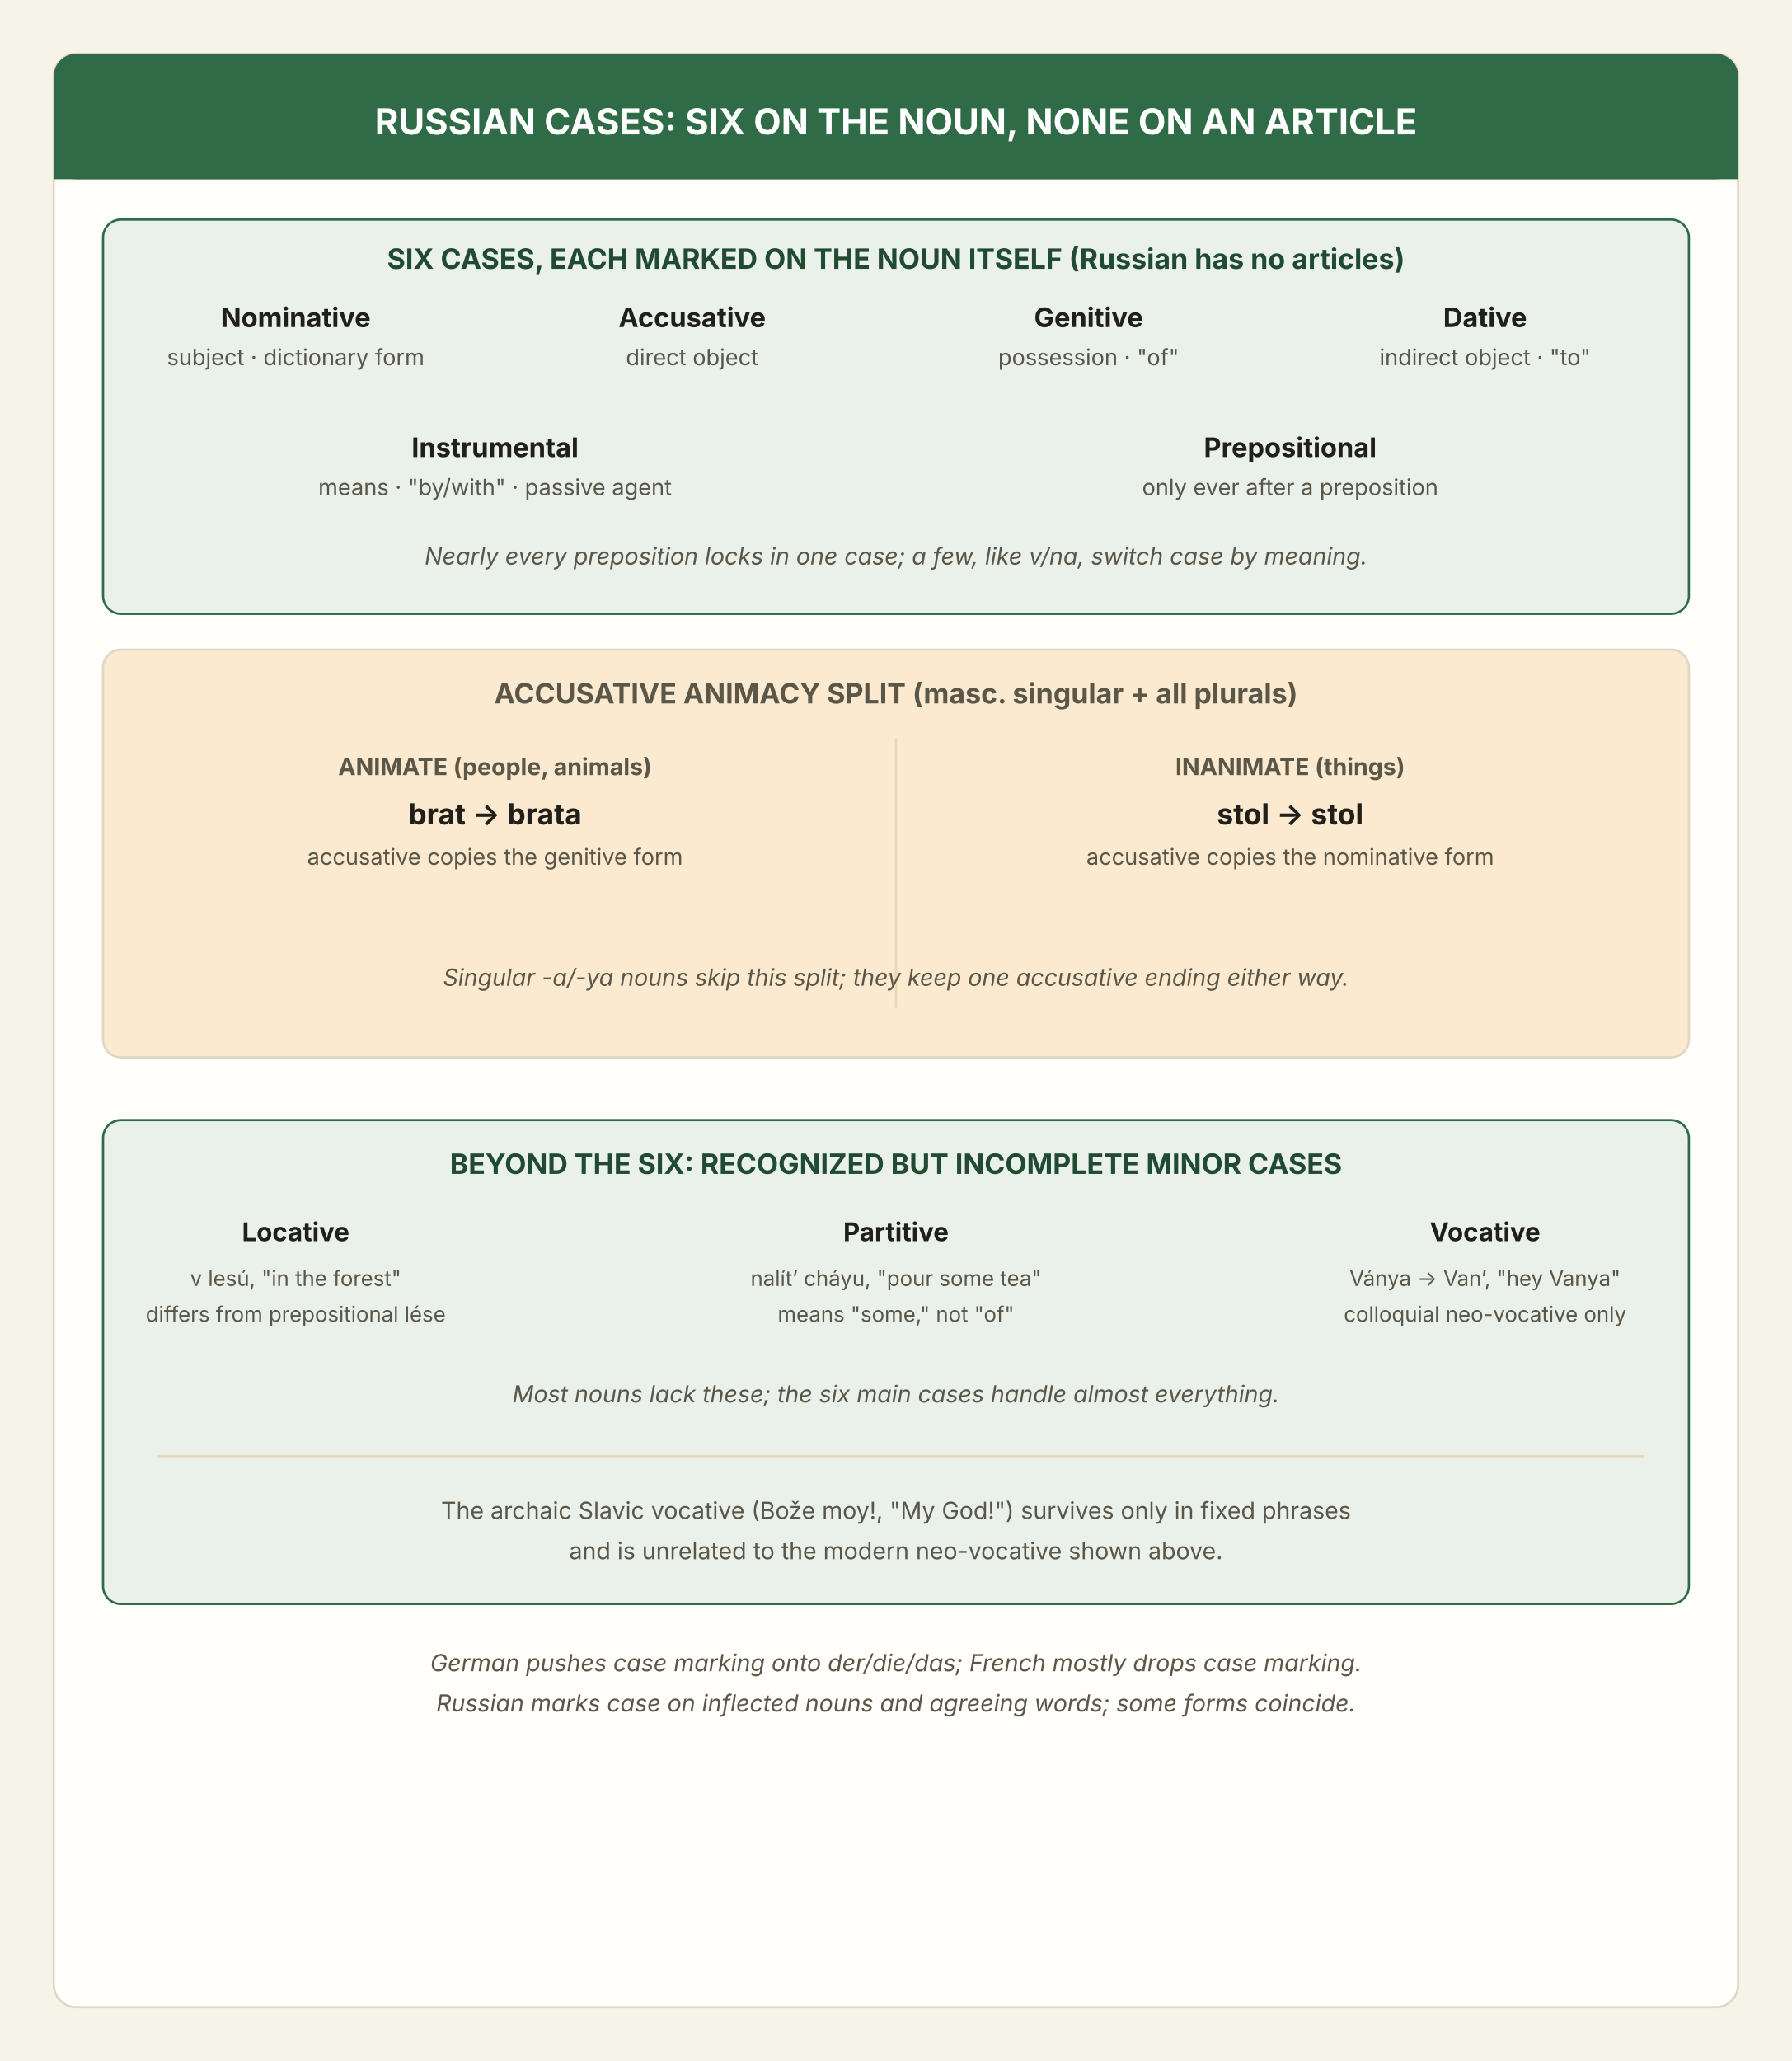
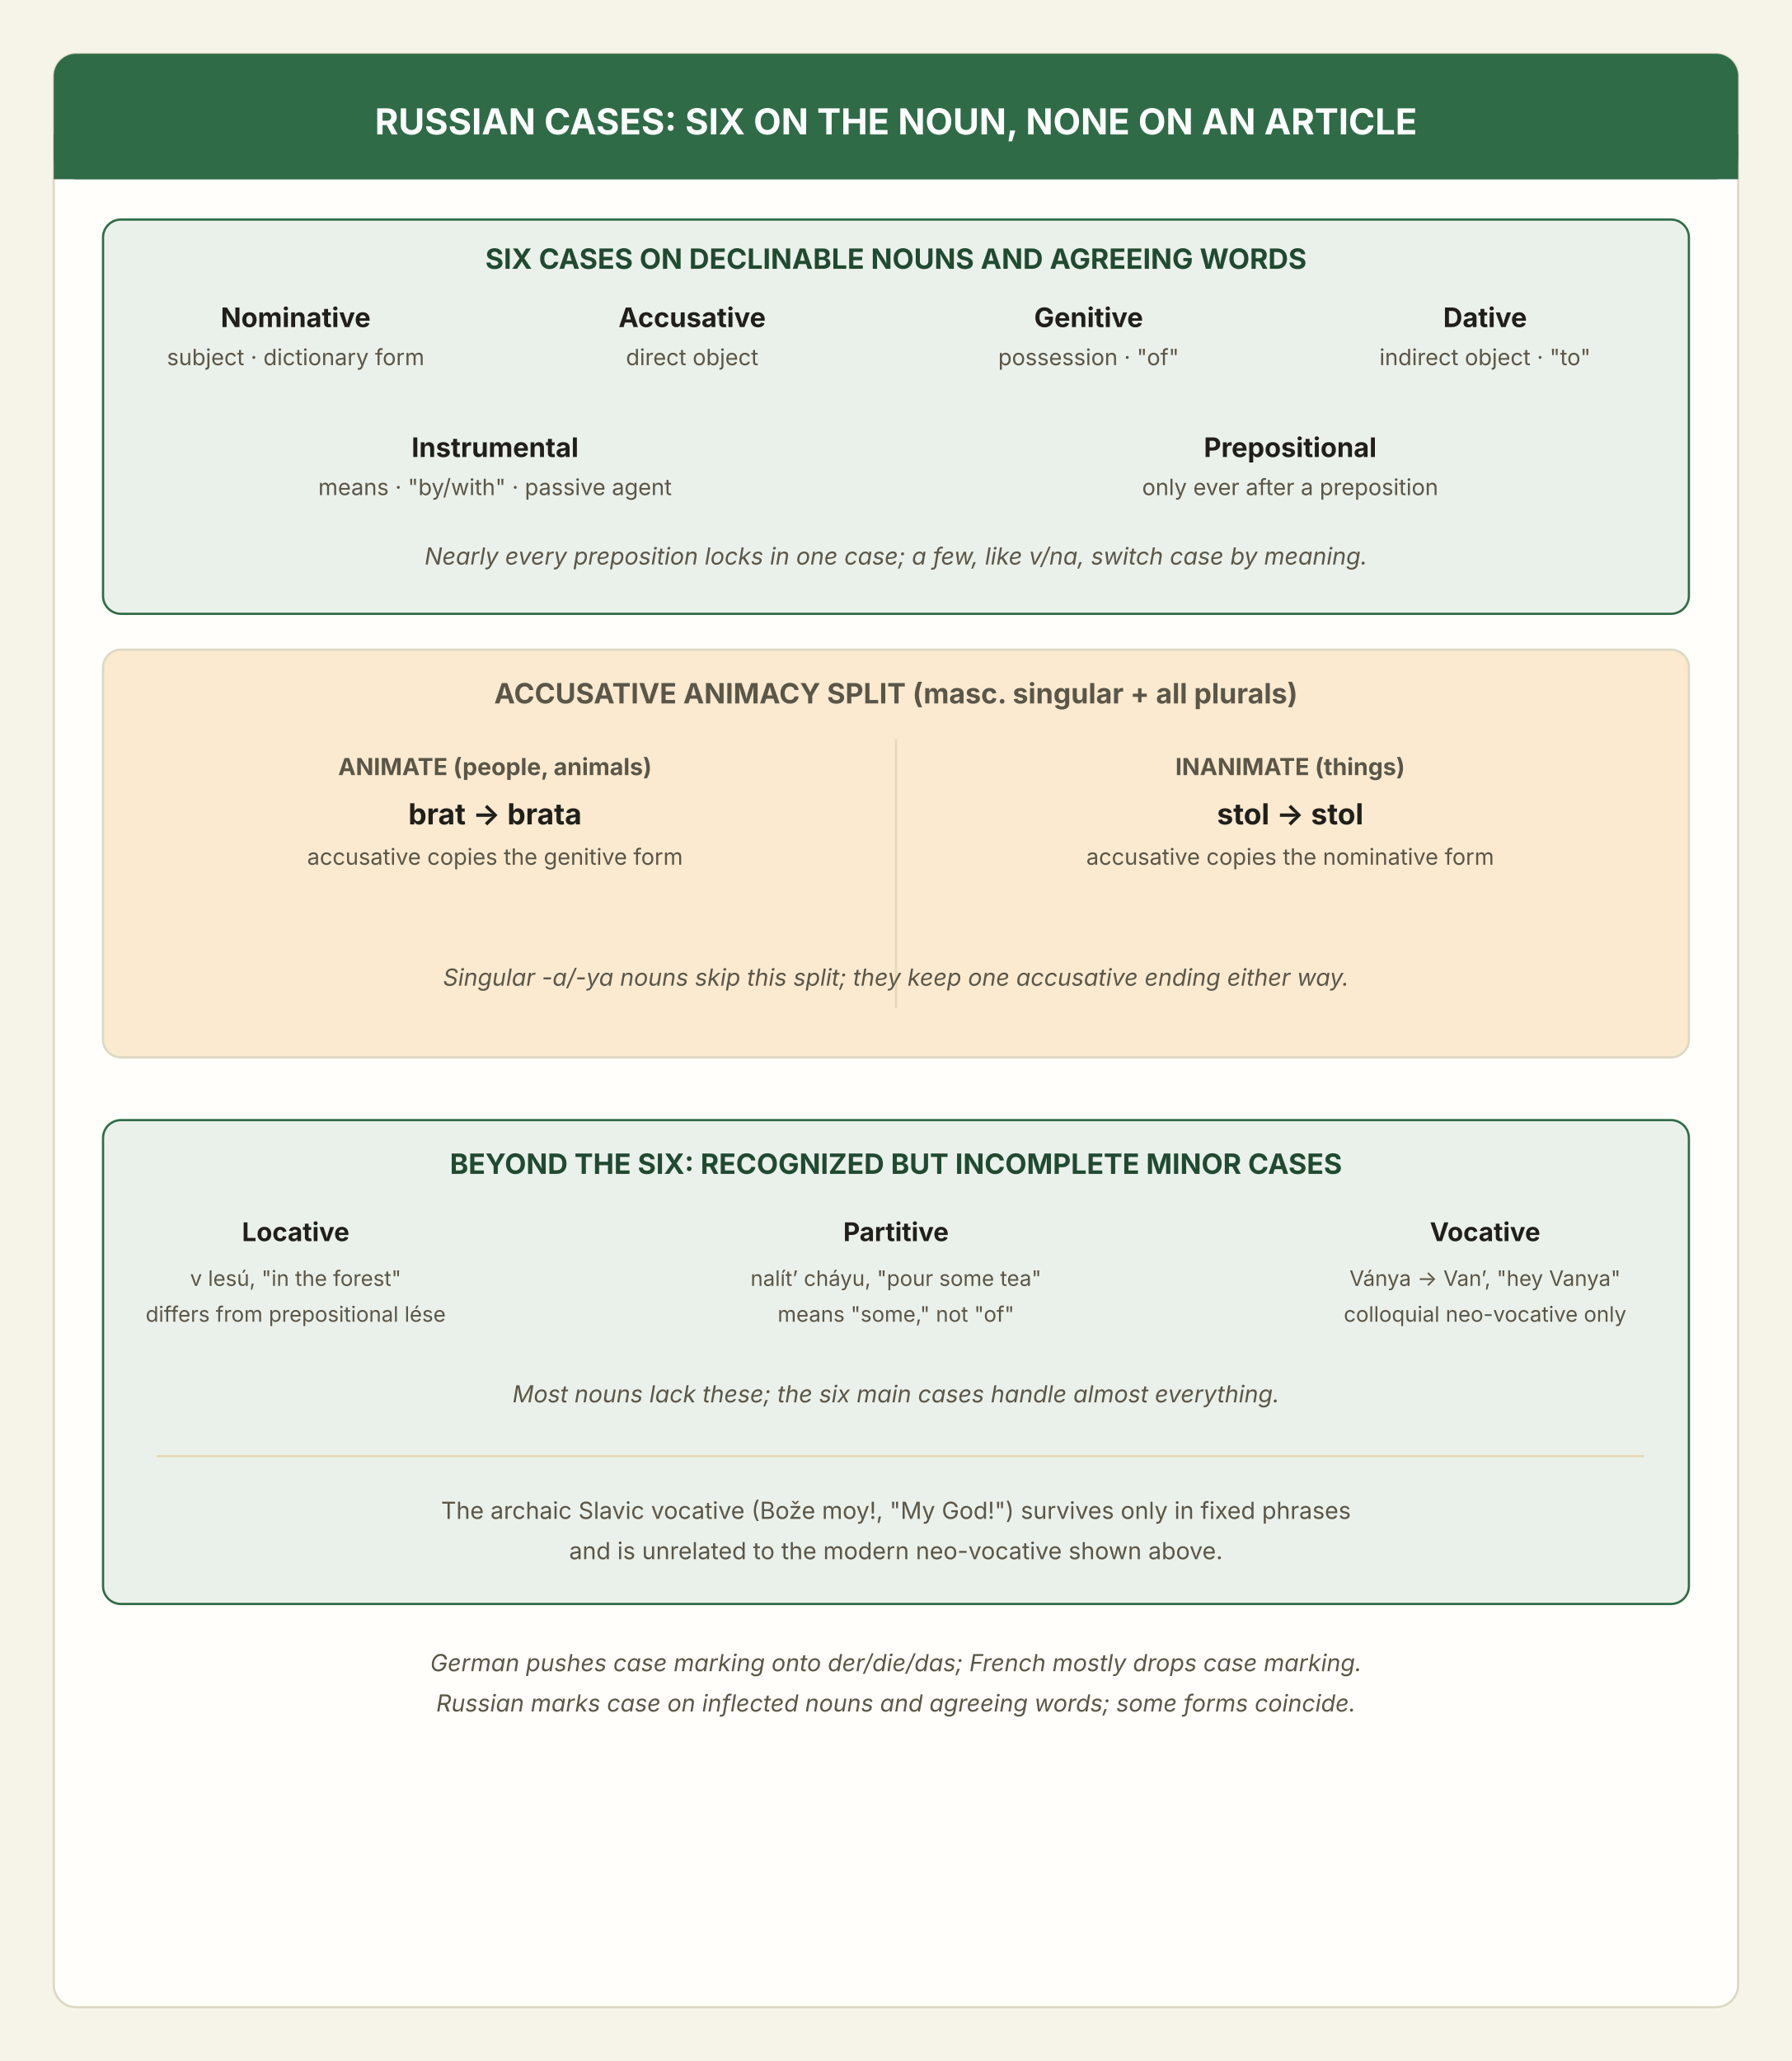
<svg xmlns="http://www.w3.org/2000/svg" viewBox="0 0 800 920" font-family="system-ui, -apple-system, sans-serif">
  <rect width="800" height="920" fill="#f6f4e9" />
  <rect x="24" y="24" width="752" height="872" rx="10" fill="#fffefa" stroke="#ddd8c4" />
  <rect x="24" y="24" width="752" height="56" rx="10" fill="#2f6b47" />
  <rect x="24" y="60" width="752" height="20" fill="#2f6b47" />
  <text x="400" y="60" text-anchor="middle" fill="#ffffff" font-size="16" font-weight="700">RUSSIAN CASES: SIX ON THE NOUN, NONE ON AN ARTICLE</text>
  <rect x="46" y="98" width="708" height="176" rx="8" fill="#eaf1ea" stroke="#2f6b47" />
-   <text x="400" y="120" text-anchor="middle" fill="#204a31" font-size="12.5" font-weight="700">SIX CASES, EACH MARKED ON THE NOUN ITSELF (Russian has no articles)</text>
+   <text x="400" y="120" text-anchor="middle" fill="#204a31" font-size="12.5" font-weight="700">SIX CASES ON DECLINABLE NOUNS AND AGREEING WORDS</text>
  <text x="132" y="146" text-anchor="middle" fill="#201f1a" font-size="12" font-weight="700">Nominative</text>
  <text x="132" y="163" text-anchor="middle" fill="#5a5648" font-size="10">subject · dictionary form</text>
  <text x="309" y="146" text-anchor="middle" fill="#201f1a" font-size="12" font-weight="700">Accusative</text>
  <text x="309" y="163" text-anchor="middle" fill="#5a5648" font-size="10">direct object</text>
  <text x="486" y="146" text-anchor="middle" fill="#201f1a" font-size="12" font-weight="700">Genitive</text>
  <text x="486" y="163" text-anchor="middle" fill="#5a5648" font-size="10">possession · "of"</text>
  <text x="663" y="146" text-anchor="middle" fill="#201f1a" font-size="12" font-weight="700">Dative</text>
  <text x="663" y="163" text-anchor="middle" fill="#5a5648" font-size="10">indirect object · "to"</text>
  <text x="221" y="204" text-anchor="middle" fill="#201f1a" font-size="12" font-weight="700">Instrumental</text>
  <text x="221" y="221" text-anchor="middle" fill="#5a5648" font-size="10">means · "by/with" · passive agent</text>
  <text x="576" y="204" text-anchor="middle" fill="#201f1a" font-size="12" font-weight="700">Prepositional</text>
  <text x="576" y="221" text-anchor="middle" fill="#5a5648" font-size="10">only ever after a preposition</text>
  <text x="400" y="252" text-anchor="middle" fill="#5a5648" font-size="10.5" font-style="italic">Nearly every preposition locks in one case; a few, like v/na, switch case by meaning.</text>
  <rect x="46" y="290" width="708" height="182" rx="8" fill="#fbead0" stroke="#ddd8c4" />
  <text x="400" y="314" text-anchor="middle" fill="#5a5648" font-size="12.5" font-weight="700">ACCUSATIVE ANIMACY SPLIT (masc. singular + all plurals)</text>
  <text x="221" y="346" text-anchor="middle" fill="#5a5648" font-size="10.5" font-weight="700">ANIMATE (people, animals)</text>
  <text x="221" y="368" text-anchor="middle" fill="#201f1a" font-size="13" font-weight="700">brat → brata</text>
  <text x="221" y="386" text-anchor="middle" fill="#5a5648" font-size="10">accusative copies the genitive form</text>
  <line x1="400" y1="330" x2="400" y2="450" stroke="#e6d9b8" stroke-width="1" />
  <text x="576" y="346" text-anchor="middle" fill="#5a5648" font-size="10.5" font-weight="700">INANIMATE (things)</text>
  <text x="576" y="368" text-anchor="middle" fill="#201f1a" font-size="13" font-weight="700">stol → stol</text>
  <text x="576" y="386" text-anchor="middle" fill="#5a5648" font-size="10">accusative copies the nominative form</text>
  <text x="400" y="440" text-anchor="middle" fill="#5a5648" font-size="10.5" font-style="italic">Singular -a/-ya nouns skip this split; they keep one accusative ending either way.</text>
  <rect x="46" y="500" width="708" height="216" rx="8" fill="#eaf1ea" stroke="#2f6b47" />
  <text x="400" y="524" text-anchor="middle" fill="#204a31" font-size="12.5" font-weight="700">BEYOND THE SIX: RECOGNIZED BUT INCOMPLETE MINOR CASES</text>
  <text x="132" y="554" text-anchor="middle" fill="#201f1a" font-size="11.5" font-weight="700">Locative</text>
  <text x="132" y="574" text-anchor="middle" fill="#5a5648" font-size="9.5">v lesú, "in the forest"</text>
  <text x="132" y="590" text-anchor="middle" fill="#5a5648" font-size="9.5">differs from prepositional lése</text>
  <text x="400" y="554" text-anchor="middle" fill="#201f1a" font-size="11.5" font-weight="700">Partitive</text>
  <text x="400" y="574" text-anchor="middle" fill="#5a5648" font-size="9.5">nalít’ cháyu, "pour some tea"</text>
  <text x="400" y="590" text-anchor="middle" fill="#5a5648" font-size="9.5">means "some," not "of"</text>
  <text x="663" y="554" text-anchor="middle" fill="#201f1a" font-size="11.5" font-weight="700">Vocative</text>
  <text x="663" y="574" text-anchor="middle" fill="#5a5648" font-size="9.5">Ványa → Van’, "hey Vanya"</text>
  <text x="663" y="590" text-anchor="middle" fill="#5a5648" font-size="9.5">colloquial neo-vocative only</text>
  <text x="400" y="626" text-anchor="middle" fill="#5a5648" font-size="10.5" font-style="italic">Most nouns lack these; the six main cases handle almost everything.</text>
  <line x1="70" y1="650" x2="734" y2="650" stroke="#e6d9b8" stroke-width="1" />
  <text x="400" y="678" text-anchor="middle" fill="#5a5648" font-size="10.5">The archaic Slavic vocative (Bože moy!, "My God!") survives only in fixed phrases</text>
  <text x="400" y="696" text-anchor="middle" fill="#5a5648" font-size="10.5">and is unrelated to the modern neo-vocative shown above.</text>
  <text x="400" y="746" text-anchor="middle" fill="#5a5648" font-size="10.5" font-style="italic">German pushes case marking onto der/die/das; French mostly drops case marking.</text>
  <text x="400" y="764" text-anchor="middle" fill="#5a5648" font-size="10.5" font-style="italic">Russian marks case on inflected nouns and agreeing words; some forms coincide.</text>
</svg>
